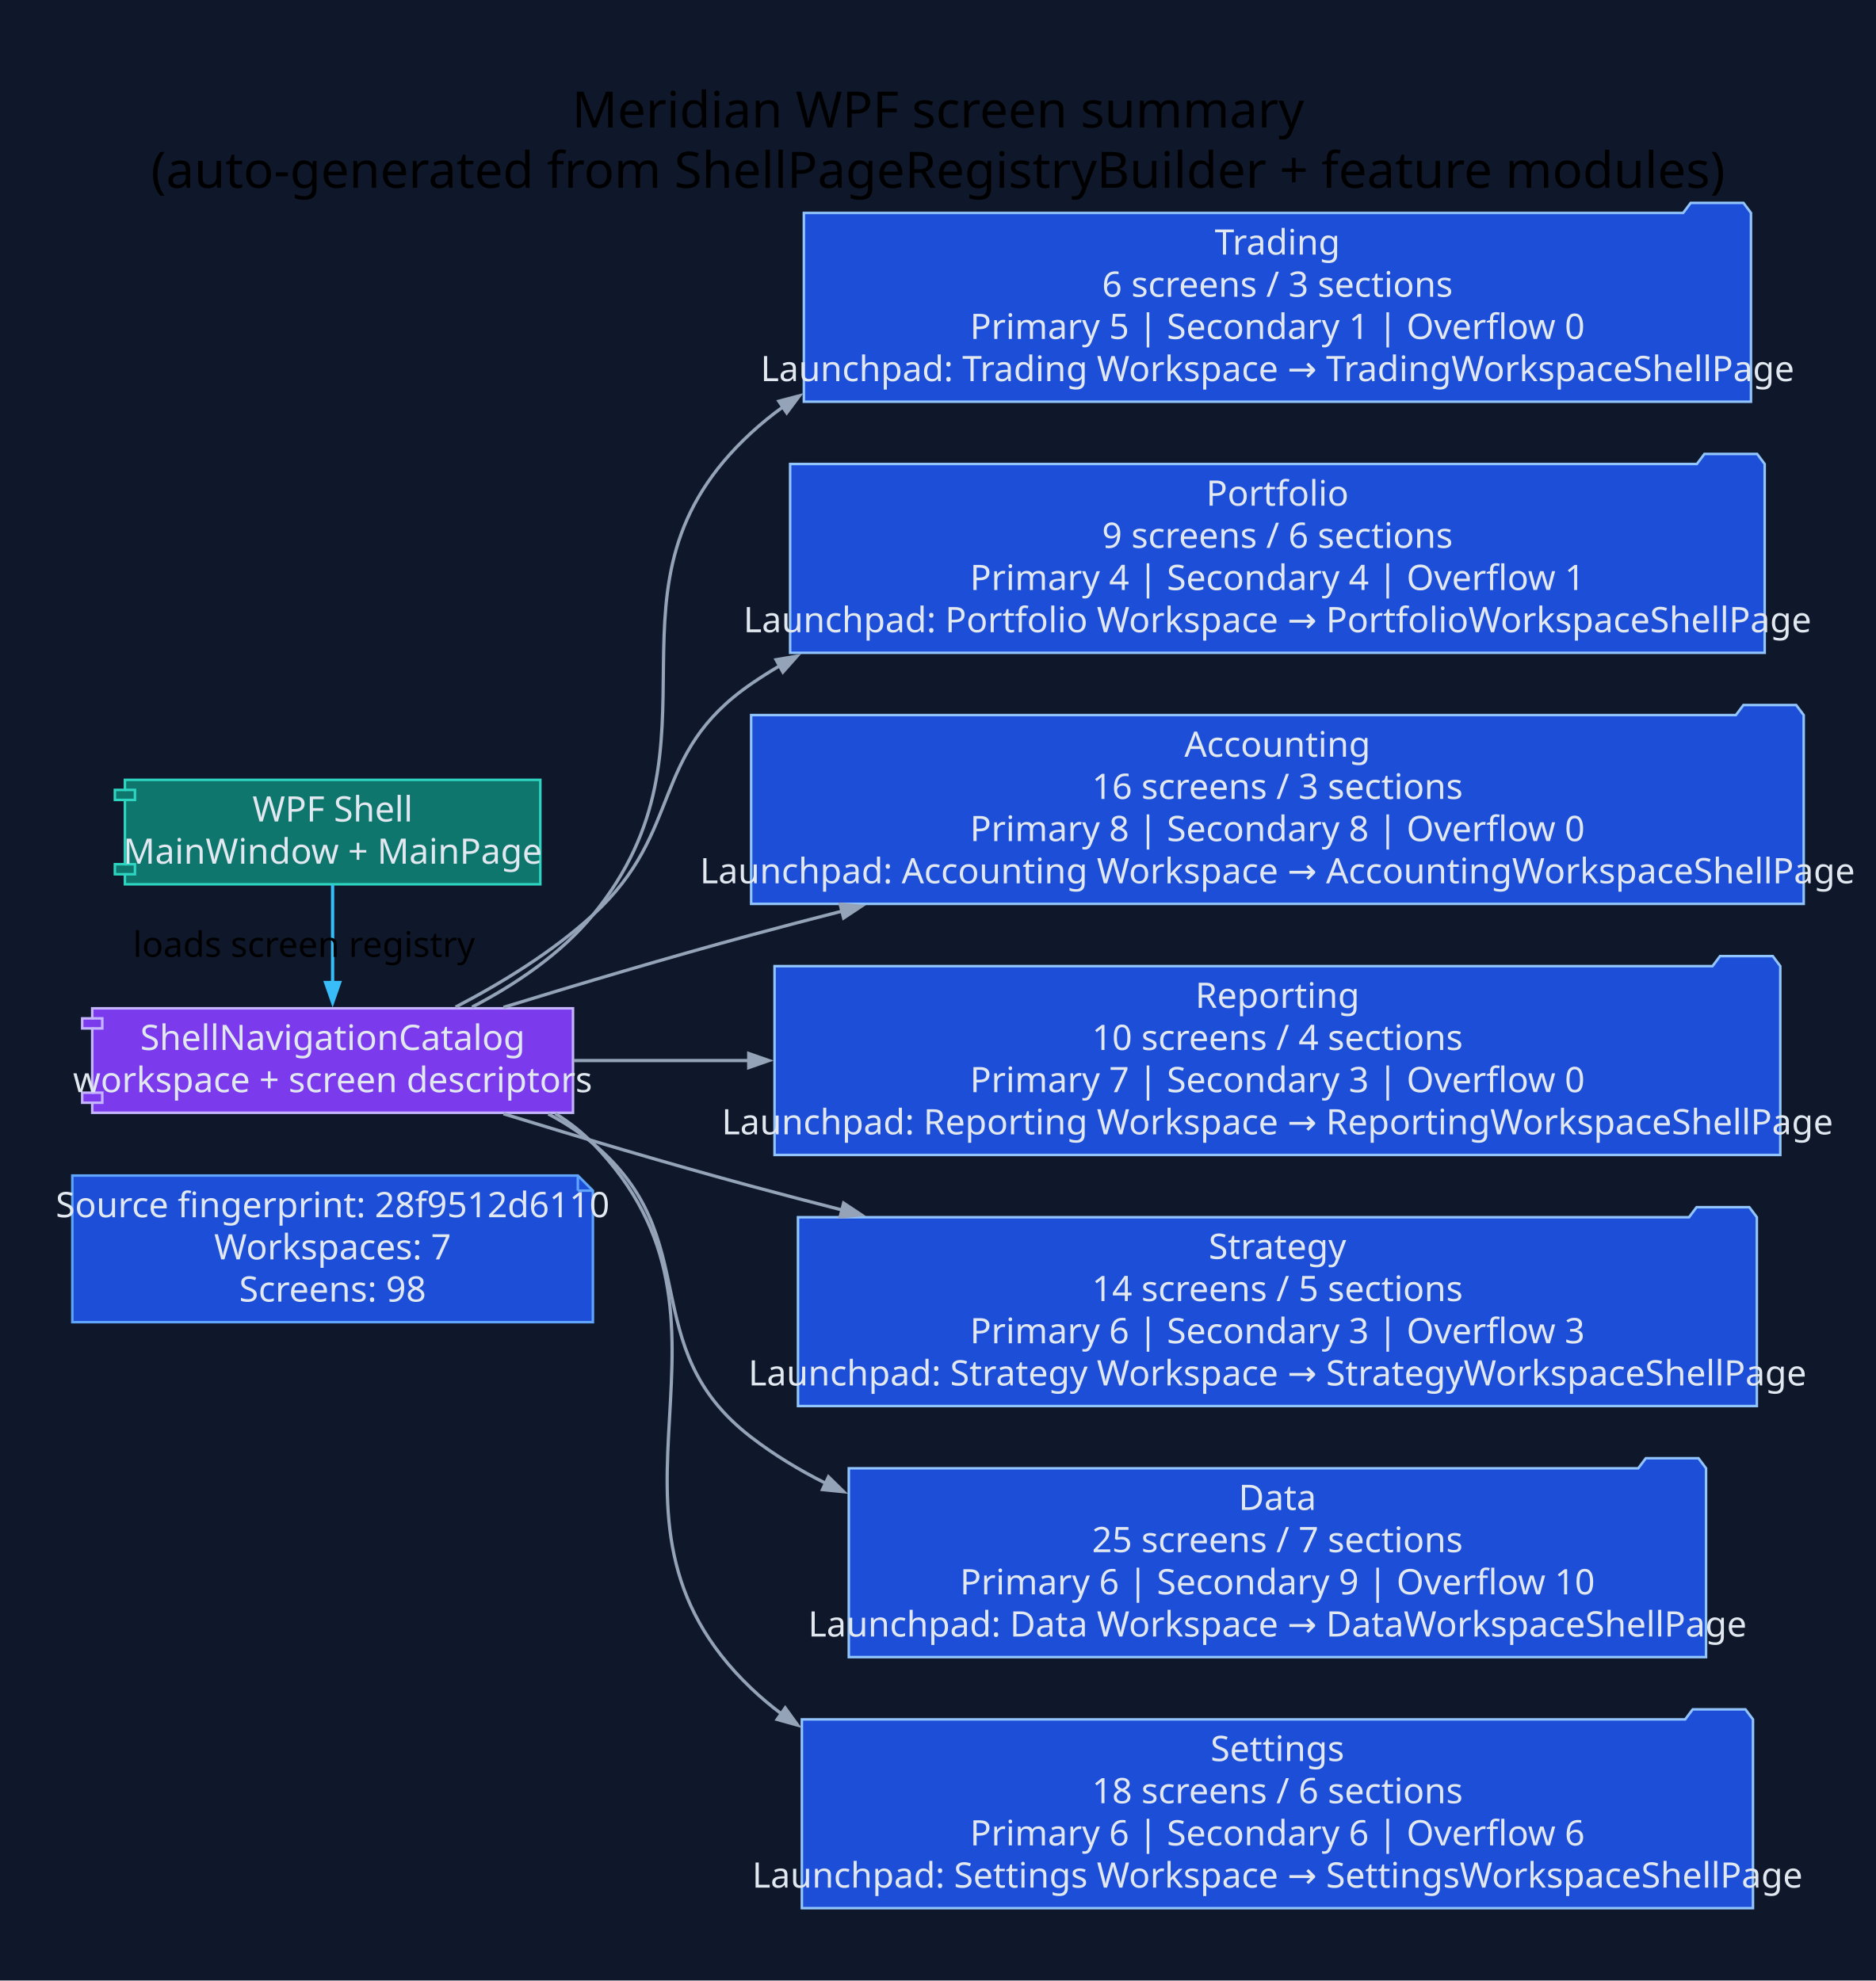
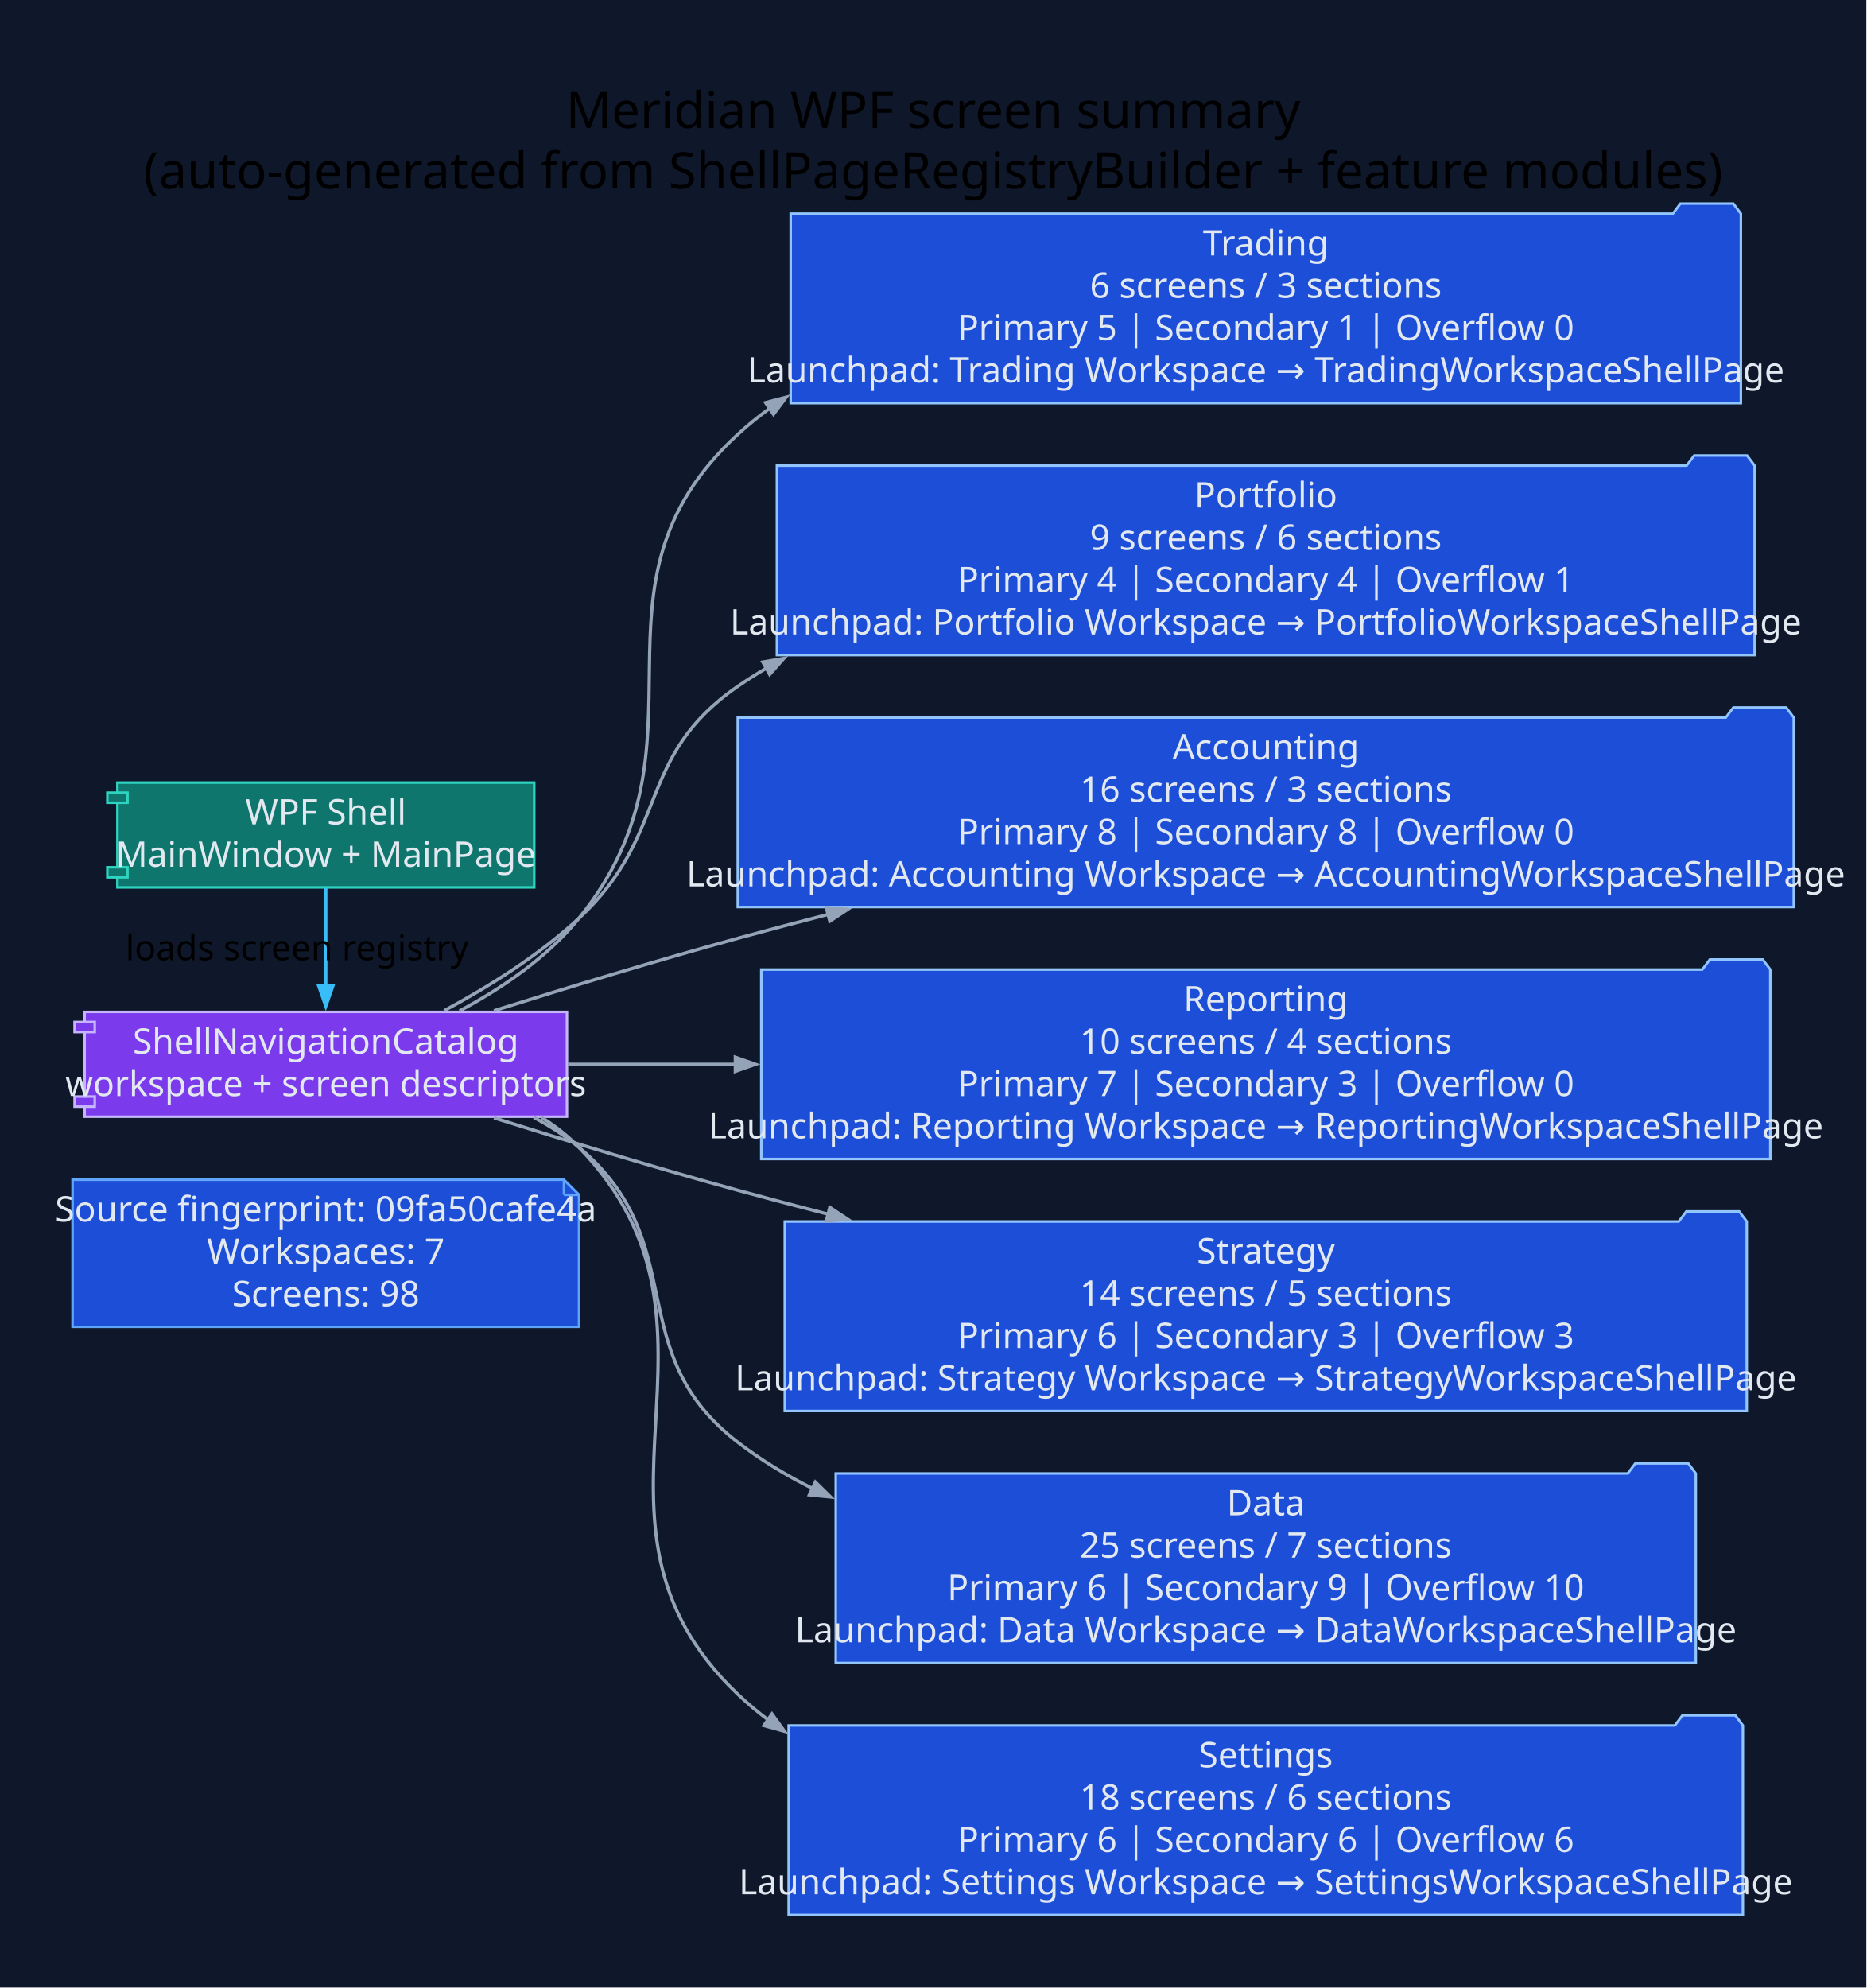
- <svg xmlns="http://www.w3.org/2000/svg" width="747pt" height="789pt" viewBox="0.00 0.00 747.00 789.00">
+ <svg xmlns="http://www.w3.org/2000/svg" width="741pt" height="789pt" viewBox="0.00 0.00 741.00 789.00">
  <g id="graph0" class="graph" transform="scale(1 1) rotate(0) translate(28.8 760)">
-     <polygon fill="#0f172a" stroke="none" points="-28.8,28.8 -28.8,-760 718.24,-760 718.24,28.8 -28.8,28.8" />
-     <text xml:space="preserve" text-anchor="middle" x="344.72" y="-709.2" font-family="Segoe UI" font-size="20.00">Meridian WPF screen summary</text>
-     <text xml:space="preserve" text-anchor="middle" x="344.72" y="-685.2" font-family="Segoe UI" font-size="20.00">(auto-generated from ShellPageRegistryBuilder + feature modules)</text>
+     <polygon fill="#0f172a" stroke="none" points="-28.8,28.8 -28.8,-760 711.97,-760 711.97,28.8 -28.8,28.8" />
+     <text xml:space="preserve" text-anchor="middle" x="341.59" y="-709.2" font-family="Segoe UI" font-size="20.00">Meridian WPF screen summary</text>
+     <text xml:space="preserve" text-anchor="middle" x="341.59" y="-685.2" font-family="Segoe UI" font-size="20.00">(auto-generated from ShellPageRegistryBuilder + feature modules)</text>
    <g id="node1" class="node">
-       <polygon fill="#1d4ed8" stroke="#60a5fa" points="201.3,-291.8 0,-291.8 0,-233.4 207.3,-233.4 207.3,-285.8 201.3,-291.8" />
-       <polyline fill="none" stroke="#60a5fa" points="201.3,-291.8 201.3,-285.8" />
-       <polyline fill="none" stroke="#60a5fa" points="207.3,-285.8 201.3,-285.8" />
-       <text xml:space="preserve" text-anchor="middle" x="103.65" y="-275.2" font-family="Segoe UI" font-size="14.00" fill="#e2e8f0">Source fingerprint: 28f9512d6110</text>
-       <text xml:space="preserve" text-anchor="middle" x="103.65" y="-258.4" font-family="Segoe UI" font-size="14.00" fill="#e2e8f0">Workspaces: 7</text>
-       <text xml:space="preserve" text-anchor="middle" x="103.65" y="-241.6" font-family="Segoe UI" font-size="14.00" fill="#e2e8f0">Screens: 98</text>
+       <polygon fill="#1d4ed8" stroke="#60a5fa" points="195.03,-291.8 0,-291.8 0,-233.4 201.03,-233.4 201.03,-285.8 195.03,-291.8" />
+       <polyline fill="none" stroke="#60a5fa" points="195.03,-291.8 195.03,-285.8" />
+       <polyline fill="none" stroke="#60a5fa" points="201.03,-285.8 195.03,-285.8" />
+       <text xml:space="preserve" text-anchor="middle" x="100.51" y="-275.2" font-family="Segoe UI" font-size="14.00" fill="#e2e8f0">Source fingerprint: 09fa50cafe4a</text>
+       <text xml:space="preserve" text-anchor="middle" x="100.51" y="-258.4" font-family="Segoe UI" font-size="14.00" fill="#e2e8f0">Workspaces: 7</text>
+       <text xml:space="preserve" text-anchor="middle" x="100.51" y="-241.6" font-family="Segoe UI" font-size="14.00" fill="#e2e8f0">Screens: 98</text>
    </g>
    <g id="node2" class="node">
-       <polygon fill="#0f766e" stroke="#2dd4bf" points="186.36,-449.4 20.94,-449.4 20.94,-445.4 16.94,-445.4 16.94,-441.4 20.94,-441.4 20.94,-415.8 16.94,-415.8 16.94,-411.8 20.94,-411.8 20.94,-407.8 186.36,-407.8 186.36,-449.4" />
-       <polyline fill="none" stroke="#2dd4bf" points="20.94,-445.4 24.94,-445.4 24.94,-441.4 20.94,-441.4" />
-       <polyline fill="none" stroke="#2dd4bf" points="20.94,-415.8 24.94,-415.8 24.94,-411.8 20.94,-411.8" />
-       <text xml:space="preserve" text-anchor="middle" x="103.65" y="-432.8" font-family="Segoe UI" font-size="14.00" fill="#e2e8f0">WPF Shell</text>
-       <text xml:space="preserve" text-anchor="middle" x="103.65" y="-416" font-family="Segoe UI" font-size="14.00" fill="#e2e8f0">MainWindow + MainPage</text>
+       <polygon fill="#0f766e" stroke="#2dd4bf" points="183.23,-449.4 17.8,-449.4 17.8,-445.4 13.8,-445.4 13.8,-441.4 17.8,-441.4 17.8,-415.8 13.8,-415.8 13.8,-411.8 17.8,-411.8 17.8,-407.8 183.23,-407.8 183.23,-449.4" />
+       <polyline fill="none" stroke="#2dd4bf" points="17.8,-445.4 21.8,-445.4 21.8,-441.4 17.8,-441.4" />
+       <polyline fill="none" stroke="#2dd4bf" points="17.8,-415.8 21.8,-415.8 21.8,-411.8 17.8,-411.8" />
+       <text xml:space="preserve" text-anchor="middle" x="100.51" y="-432.8" font-family="Segoe UI" font-size="14.00" fill="#e2e8f0">WPF Shell</text>
+       <text xml:space="preserve" text-anchor="middle" x="100.51" y="-416" font-family="Segoe UI" font-size="14.00" fill="#e2e8f0">MainWindow + MainPage</text>
    </g>
    <g id="node3" class="node">
-       <polygon fill="#7c3aed" stroke="#c4b5fd" points="199.37,-358.4 7.93,-358.4 7.93,-354.4 3.93,-354.4 3.93,-350.4 7.93,-350.4 7.93,-324.8 3.93,-324.8 3.93,-320.8 7.93,-320.8 7.93,-316.8 199.37,-316.8 199.37,-358.4" />
-       <polyline fill="none" stroke="#c4b5fd" points="7.93,-354.4 11.93,-354.4 11.93,-350.4 7.93,-350.4" />
-       <polyline fill="none" stroke="#c4b5fd" points="7.93,-324.8 11.93,-324.8 11.93,-320.8 7.93,-320.8" />
-       <text xml:space="preserve" text-anchor="middle" x="103.65" y="-341.8" font-family="Segoe UI" font-size="14.00" fill="#e2e8f0">ShellNavigationCatalog</text>
-       <text xml:space="preserve" text-anchor="middle" x="103.65" y="-325" font-family="Segoe UI" font-size="14.00" fill="#e2e8f0">workspace + screen descriptors</text>
+       <polygon fill="#7c3aed" stroke="#c4b5fd" points="196.23,-358.4 4.8,-358.4 4.8,-354.4 0.8,-354.4 0.8,-350.4 4.8,-350.4 4.8,-324.8 0.8,-324.8 0.8,-320.8 4.8,-320.8 4.8,-316.8 196.23,-316.8 196.23,-358.4" />
+       <polyline fill="none" stroke="#c4b5fd" points="4.8,-354.4 8.8,-354.4 8.8,-350.4 4.8,-350.4" />
+       <polyline fill="none" stroke="#c4b5fd" points="4.8,-324.8 8.8,-324.8 8.8,-320.8 4.8,-320.8" />
+       <text xml:space="preserve" text-anchor="middle" x="100.51" y="-341.8" font-family="Segoe UI" font-size="14.00" fill="#e2e8f0">ShellNavigationCatalog</text>
+       <text xml:space="preserve" text-anchor="middle" x="100.51" y="-325" font-family="Segoe UI" font-size="14.00" fill="#e2e8f0">workspace + screen descriptors</text>
    </g>
    <g id="edge1" class="edge">
-       <path fill="none" stroke="#38bdf8" stroke-width="1.3" d="M103.65,-407.61C103.65,-396.03 103.65,-381.43 103.65,-368.56" />
-       <polygon fill="#38bdf8" stroke="#38bdf8" stroke-width="1.3" points="106.45,-368.67 103.65,-360.67 100.85,-368.67 106.45,-368.67" />
-       <text xml:space="preserve" text-anchor="middle" x="92.25" y="-378.9" font-family="Segoe UI" font-size="14.00">loads screen registry</text>
+       <path fill="none" stroke="#38bdf8" stroke-width="1.3" d="M100.51,-407.61C100.51,-396.03 100.51,-381.43 100.51,-368.56" />
+       <polygon fill="#38bdf8" stroke="#38bdf8" stroke-width="1.3" points="103.31,-368.67 100.51,-360.67 97.71,-368.67 103.31,-368.67" />
+       <text xml:space="preserve" text-anchor="middle" x="89.11" y="-378.9" font-family="Segoe UI" font-size="14.00">loads screen registry</text>
    </g>
    <g id="node4" class="node">
-       <polygon fill="#1d4ed8" stroke="#93c5fd" points="668.44,-675.2 665.44,-679.2 644.44,-679.2 641.44,-675.2 291.3,-675.2 291.3,-600 668.44,-600 668.44,-675.2" />
-       <text xml:space="preserve" text-anchor="middle" x="479.87" y="-658.6" font-family="Segoe UI" font-size="14.00" fill="#e2e8f0">Trading</text>
-       <text xml:space="preserve" text-anchor="middle" x="479.87" y="-641.8" font-family="Segoe UI" font-size="14.00" fill="#e2e8f0">6 screens / 3 sections</text>
-       <text xml:space="preserve" text-anchor="middle" x="479.87" y="-625" font-family="Segoe UI" font-size="14.00" fill="#e2e8f0">Primary 5 | Secondary 1 | Overflow 0</text>
-       <text xml:space="preserve" text-anchor="middle" x="479.87" y="-608.2" font-family="Segoe UI" font-size="14.00" fill="#e2e8f0">Launchpad: Trading Workspace → TradingWorkspaceShellPage</text>
+       <polygon fill="#1d4ed8" stroke="#93c5fd" points="662.17,-675.2 659.17,-679.2 638.17,-679.2 635.17,-675.2 285.03,-675.2 285.03,-600 662.17,-600 662.17,-675.2" />
+       <text xml:space="preserve" text-anchor="middle" x="473.6" y="-658.6" font-family="Segoe UI" font-size="14.00" fill="#e2e8f0">Trading</text>
+       <text xml:space="preserve" text-anchor="middle" x="473.6" y="-641.8" font-family="Segoe UI" font-size="14.00" fill="#e2e8f0">6 screens / 3 sections</text>
+       <text xml:space="preserve" text-anchor="middle" x="473.6" y="-625" font-family="Segoe UI" font-size="14.00" fill="#e2e8f0">Primary 5 | Secondary 1 | Overflow 0</text>
+       <text xml:space="preserve" text-anchor="middle" x="473.6" y="-608.2" font-family="Segoe UI" font-size="14.00" fill="#e2e8f0">Launchpad: Trading Workspace → TradingWorkspaceShellPage</text>
    </g>
    <g id="edge2" class="edge">
-       <path fill="none" stroke="#94a3b8" stroke-width="1.3" d="M159.15,-358.88C176.55,-367.95 194.58,-380.09 207.3,-395.6 264.24,-465.05 204.25,-526.74 270.3,-587.6 274.32,-591.31 278.57,-594.75 283,-597.95" />
-       <polygon fill="#94a3b8" stroke="#94a3b8" stroke-width="1.3" points="281.34,-600.21 289.54,-602.36 284.47,-595.57 281.34,-600.21" />
+       <path fill="none" stroke="#94a3b8" stroke-width="1.3" d="M153.59,-358.78C170.7,-367.92 188.52,-380.13 201.03,-395.6 257.51,-465.43 197.98,-526.74 264.03,-587.6 268.05,-591.31 272.3,-594.75 276.73,-597.95" />
+       <polygon fill="#94a3b8" stroke="#94a3b8" stroke-width="1.3" points="275.07,-600.21 283.27,-602.36 278.2,-595.57 275.07,-600.21" />
    </g>
    <g id="node5" class="node">
-       <polygon fill="#1d4ed8" stroke="#93c5fd" points="673.9,-575.2 670.9,-579.2 649.9,-579.2 646.9,-575.2 285.83,-575.2 285.83,-500 673.9,-500 673.9,-575.2" />
-       <text xml:space="preserve" text-anchor="middle" x="479.87" y="-558.6" font-family="Segoe UI" font-size="14.00" fill="#e2e8f0">Portfolio</text>
-       <text xml:space="preserve" text-anchor="middle" x="479.87" y="-541.8" font-family="Segoe UI" font-size="14.00" fill="#e2e8f0">9 screens / 6 sections</text>
-       <text xml:space="preserve" text-anchor="middle" x="479.87" y="-525" font-family="Segoe UI" font-size="14.00" fill="#e2e8f0">Primary 4 | Secondary 4 | Overflow 1</text>
-       <text xml:space="preserve" text-anchor="middle" x="479.87" y="-508.2" font-family="Segoe UI" font-size="14.00" fill="#e2e8f0">Launchpad: Portfolio Workspace → PortfolioWorkspaceShellPage</text>
+       <polygon fill="#1d4ed8" stroke="#93c5fd" points="667.63,-575.2 664.63,-579.2 643.63,-579.2 640.63,-575.2 279.57,-575.2 279.57,-500 667.63,-500 667.63,-575.2" />
+       <text xml:space="preserve" text-anchor="middle" x="473.6" y="-558.6" font-family="Segoe UI" font-size="14.00" fill="#e2e8f0">Portfolio</text>
+       <text xml:space="preserve" text-anchor="middle" x="473.6" y="-541.8" font-family="Segoe UI" font-size="14.00" fill="#e2e8f0">9 screens / 6 sections</text>
+       <text xml:space="preserve" text-anchor="middle" x="473.6" y="-525" font-family="Segoe UI" font-size="14.00" fill="#e2e8f0">Primary 4 | Secondary 4 | Overflow 1</text>
+       <text xml:space="preserve" text-anchor="middle" x="473.6" y="-508.2" font-family="Segoe UI" font-size="14.00" fill="#e2e8f0">Launchpad: Portfolio Workspace → PortfolioWorkspaceShellPage</text>
    </g>
    <g id="edge3" class="edge">
-       <path fill="none" stroke="#94a3b8" stroke-width="1.3" d="M152.61,-358.9C170.96,-368.47 191.31,-380.93 207.3,-395.6 243.82,-429.1 229.47,-459.5 270.3,-487.6 273.98,-490.13 277.77,-492.54 281.66,-494.82" />
-       <polygon fill="#94a3b8" stroke="#94a3b8" stroke-width="1.3" points="280.24,-497.24 288.59,-498.67 282.96,-492.34 280.24,-497.24" />
+       <path fill="none" stroke="#94a3b8" stroke-width="1.3" d="M147.48,-358.87C165.4,-368.51 185.36,-381.03 201.03,-395.6 237.32,-429.34 223.21,-459.5 264.03,-487.6 267.71,-490.13 271.5,-492.54 275.39,-494.82" />
+       <polygon fill="#94a3b8" stroke="#94a3b8" stroke-width="1.3" points="273.97,-497.24 282.32,-498.67 276.69,-492.34 273.97,-497.24" />
    </g>
    <g id="node6" class="node">
-       <polygon fill="#1d4ed8" stroke="#93c5fd" points="689.44,-475.2 686.44,-479.2 665.44,-479.2 662.44,-475.2 270.3,-475.2 270.3,-400 689.44,-400 689.44,-475.2" />
-       <text xml:space="preserve" text-anchor="middle" x="479.87" y="-458.6" font-family="Segoe UI" font-size="14.00" fill="#e2e8f0">Accounting</text>
-       <text xml:space="preserve" text-anchor="middle" x="479.87" y="-441.8" font-family="Segoe UI" font-size="14.00" fill="#e2e8f0">16 screens / 3 sections</text>
-       <text xml:space="preserve" text-anchor="middle" x="479.87" y="-425" font-family="Segoe UI" font-size="14.00" fill="#e2e8f0">Primary 8 | Secondary 8 | Overflow 0</text>
-       <text xml:space="preserve" text-anchor="middle" x="479.87" y="-408.2" font-family="Segoe UI" font-size="14.00" fill="#e2e8f0">Launchpad: Accounting Workspace → AccountingWorkspaceShellPage</text>
+       <polygon fill="#1d4ed8" stroke="#93c5fd" points="683.17,-475.2 680.17,-479.2 659.17,-479.2 656.17,-475.2 264.03,-475.2 264.03,-400 683.17,-400 683.17,-475.2" />
+       <text xml:space="preserve" text-anchor="middle" x="473.6" y="-458.6" font-family="Segoe UI" font-size="14.00" fill="#e2e8f0">Accounting</text>
+       <text xml:space="preserve" text-anchor="middle" x="473.6" y="-441.8" font-family="Segoe UI" font-size="14.00" fill="#e2e8f0">16 screens / 3 sections</text>
+       <text xml:space="preserve" text-anchor="middle" x="473.6" y="-425" font-family="Segoe UI" font-size="14.00" fill="#e2e8f0">Primary 8 | Secondary 8 | Overflow 0</text>
+       <text xml:space="preserve" text-anchor="middle" x="473.6" y="-408.2" font-family="Segoe UI" font-size="14.00" fill="#e2e8f0">Launchpad: Accounting Workspace → AccountingWorkspaceShellPage</text>
    </g>
    <g id="edge4" class="edge">
-       <path fill="none" stroke="#94a3b8" stroke-width="1.3" d="M171.69,-358.8C201.73,-368.05 237.67,-378.77 270.3,-387.6 282.11,-390.8 294.33,-394 306.66,-397.15" />
-       <polygon fill="#94a3b8" stroke="#94a3b8" stroke-width="1.3" points="305.75,-399.8 314.19,-399.06 307.13,-394.38 305.75,-399.8" />
+       <path fill="none" stroke="#94a3b8" stroke-width="1.3" d="M167.26,-358.86C196.73,-368.13 231.99,-378.84 264.03,-387.6 275.76,-390.81 287.9,-394.01 300.15,-397.16" />
+       <polygon fill="#94a3b8" stroke="#94a3b8" stroke-width="1.3" points="299.17,-399.8 307.62,-399.07 300.56,-394.38 299.17,-399.8" />
    </g>
    <g id="node7" class="node">
-       <polygon fill="#1d4ed8" stroke="#93c5fd" points="680.12,-375.2 677.12,-379.2 656.12,-379.2 653.12,-375.2 279.62,-375.2 279.62,-300 680.12,-300 680.12,-375.2" />
-       <text xml:space="preserve" text-anchor="middle" x="479.87" y="-358.6" font-family="Segoe UI" font-size="14.00" fill="#e2e8f0">Reporting</text>
-       <text xml:space="preserve" text-anchor="middle" x="479.87" y="-341.8" font-family="Segoe UI" font-size="14.00" fill="#e2e8f0">10 screens / 4 sections</text>
-       <text xml:space="preserve" text-anchor="middle" x="479.87" y="-325" font-family="Segoe UI" font-size="14.00" fill="#e2e8f0">Primary 7 | Secondary 3 | Overflow 0</text>
-       <text xml:space="preserve" text-anchor="middle" x="479.87" y="-308.2" font-family="Segoe UI" font-size="14.00" fill="#e2e8f0">Launchpad: Reporting Workspace → ReportingWorkspaceShellPage</text>
+       <polygon fill="#1d4ed8" stroke="#93c5fd" points="673.85,-375.2 670.85,-379.2 649.85,-379.2 646.85,-375.2 273.35,-375.2 273.35,-300 673.85,-300 673.85,-375.2" />
+       <text xml:space="preserve" text-anchor="middle" x="473.6" y="-358.6" font-family="Segoe UI" font-size="14.00" fill="#e2e8f0">Reporting</text>
+       <text xml:space="preserve" text-anchor="middle" x="473.6" y="-341.8" font-family="Segoe UI" font-size="14.00" fill="#e2e8f0">10 screens / 4 sections</text>
+       <text xml:space="preserve" text-anchor="middle" x="473.6" y="-325" font-family="Segoe UI" font-size="14.00" fill="#e2e8f0">Primary 7 | Secondary 3 | Overflow 0</text>
+       <text xml:space="preserve" text-anchor="middle" x="473.6" y="-308.2" font-family="Segoe UI" font-size="14.00" fill="#e2e8f0">Launchpad: Reporting Workspace → ReportingWorkspaceShellPage</text>
    </g>
    <g id="edge5" class="edge">
-       <path fill="none" stroke="#94a3b8" stroke-width="1.3" d="M199.56,-337.6C221.26,-337.6 245.16,-337.6 269.57,-337.6" />
-       <polygon fill="#94a3b8" stroke="#94a3b8" stroke-width="1.3" points="269.35,-340.4 277.35,-337.6 269.35,-334.8 269.35,-340.4" />
+       <path fill="none" stroke="#94a3b8" stroke-width="1.3" d="M196.6,-337.6C217.26,-337.6 239.92,-337.6 263.08,-337.6" />
+       <polygon fill="#94a3b8" stroke="#94a3b8" stroke-width="1.3" points="263.06,-340.4 271.06,-337.6 263.06,-334.8 263.06,-340.4" />
    </g>
    <g id="node8" class="node">
-       <polygon fill="#1d4ed8" stroke="#93c5fd" points="670.78,-275.2 667.78,-279.2 646.78,-279.2 643.78,-275.2 288.96,-275.2 288.96,-200 670.78,-200 670.78,-275.2" />
-       <text xml:space="preserve" text-anchor="middle" x="479.87" y="-258.6" font-family="Segoe UI" font-size="14.00" fill="#e2e8f0">Strategy</text>
-       <text xml:space="preserve" text-anchor="middle" x="479.87" y="-241.8" font-family="Segoe UI" font-size="14.00" fill="#e2e8f0">14 screens / 5 sections</text>
-       <text xml:space="preserve" text-anchor="middle" x="479.87" y="-225" font-family="Segoe UI" font-size="14.00" fill="#e2e8f0">Primary 6 | Secondary 3 | Overflow 3</text>
-       <text xml:space="preserve" text-anchor="middle" x="479.87" y="-208.2" font-family="Segoe UI" font-size="14.00" fill="#e2e8f0">Launchpad: Strategy Workspace → StrategyWorkspaceShellPage</text>
+       <polygon fill="#1d4ed8" stroke="#93c5fd" points="664.51,-275.2 661.51,-279.2 640.51,-279.2 637.51,-275.2 282.69,-275.2 282.69,-200 664.51,-200 664.51,-275.2" />
+       <text xml:space="preserve" text-anchor="middle" x="473.6" y="-258.6" font-family="Segoe UI" font-size="14.00" fill="#e2e8f0">Strategy</text>
+       <text xml:space="preserve" text-anchor="middle" x="473.6" y="-241.8" font-family="Segoe UI" font-size="14.00" fill="#e2e8f0">14 screens / 5 sections</text>
+       <text xml:space="preserve" text-anchor="middle" x="473.6" y="-225" font-family="Segoe UI" font-size="14.00" fill="#e2e8f0">Primary 6 | Secondary 3 | Overflow 3</text>
+       <text xml:space="preserve" text-anchor="middle" x="473.6" y="-208.2" font-family="Segoe UI" font-size="14.00" fill="#e2e8f0">Launchpad: Strategy Workspace → StrategyWorkspaceShellPage</text>
    </g>
    <g id="edge6" class="edge">
-       <path fill="none" stroke="#94a3b8" stroke-width="1.3" d="M171.69,-316.4C201.73,-307.15 237.67,-296.43 270.3,-287.6 282.11,-284.4 294.33,-281.2 306.66,-278.05" />
-       <polygon fill="#94a3b8" stroke="#94a3b8" stroke-width="1.3" points="307.13,-280.82 314.19,-276.14 305.75,-275.4 307.13,-280.82" />
+       <path fill="none" stroke="#94a3b8" stroke-width="1.3" d="M167.26,-316.34C196.73,-307.07 231.99,-296.36 264.03,-287.6 275.76,-284.39 287.9,-281.19 300.15,-278.04" />
+       <polygon fill="#94a3b8" stroke="#94a3b8" stroke-width="1.3" points="300.56,-280.82 307.62,-276.13 299.17,-275.4 300.56,-280.82" />
    </g>
    <g id="node9" class="node">
-       <polygon fill="#1d4ed8" stroke="#93c5fd" points="650.55,-175.2 647.55,-179.2 626.55,-179.2 623.55,-175.2 309.19,-175.2 309.19,-100 650.55,-100 650.55,-175.2" />
-       <text xml:space="preserve" text-anchor="middle" x="479.87" y="-158.6" font-family="Segoe UI" font-size="14.00" fill="#e2e8f0">Data</text>
-       <text xml:space="preserve" text-anchor="middle" x="479.87" y="-141.8" font-family="Segoe UI" font-size="14.00" fill="#e2e8f0">25 screens / 7 sections</text>
-       <text xml:space="preserve" text-anchor="middle" x="479.87" y="-125" font-family="Segoe UI" font-size="14.00" fill="#e2e8f0">Primary 6 | Secondary 9 | Overflow 10</text>
-       <text xml:space="preserve" text-anchor="middle" x="479.87" y="-108.2" font-family="Segoe UI" font-size="14.00" fill="#e2e8f0">Launchpad: Data Workspace → DataWorkspaceShellPage</text>
+       <polygon fill="#1d4ed8" stroke="#93c5fd" points="644.28,-175.2 641.28,-179.2 620.28,-179.2 617.28,-175.2 302.92,-175.2 302.92,-100 644.28,-100 644.28,-175.2" />
+       <text xml:space="preserve" text-anchor="middle" x="473.6" y="-158.6" font-family="Segoe UI" font-size="14.00" fill="#e2e8f0">Data</text>
+       <text xml:space="preserve" text-anchor="middle" x="473.6" y="-141.8" font-family="Segoe UI" font-size="14.00" fill="#e2e8f0">25 screens / 7 sections</text>
+       <text xml:space="preserve" text-anchor="middle" x="473.6" y="-125" font-family="Segoe UI" font-size="14.00" fill="#e2e8f0">Primary 6 | Secondary 9 | Overflow 10</text>
+       <text xml:space="preserve" text-anchor="middle" x="473.6" y="-108.2" font-family="Segoe UI" font-size="14.00" fill="#e2e8f0">Launchpad: Data Workspace → DataWorkspaceShellPage</text>
    </g>
    <g id="edge7" class="edge">
-       <path fill="none" stroke="#94a3b8" stroke-width="1.3" d="M189.54,-316.33C195.88,-312.97 201.9,-309.09 207.3,-304.6 252.7,-266.83 223.5,-223.63 270.3,-187.6 279.46,-180.55 289.47,-174.47 299.98,-169.23" />
-       <polygon fill="#94a3b8" stroke="#94a3b8" stroke-width="1.3" points="301.1,-171.8 307.15,-165.87 298.72,-166.73 301.1,-171.8" />
+       <path fill="none" stroke="#94a3b8" stroke-width="1.3" d="M183.09,-316.5C189.5,-313.11 195.59,-309.17 201.03,-304.6 246.26,-266.62 217.23,-223.63 264.03,-187.6 273.19,-180.55 283.2,-174.47 293.72,-169.23" />
+       <polygon fill="#94a3b8" stroke="#94a3b8" stroke-width="1.3" points="294.83,-171.8 300.88,-165.87 292.45,-166.73 294.83,-171.8" />
    </g>
    <g id="node10" class="node">
-       <polygon fill="#1d4ed8" stroke="#93c5fd" points="669.24,-75.2 666.24,-79.2 645.24,-79.2 642.24,-75.2 290.5,-75.2 290.5,0 669.24,0 669.24,-75.2" />
-       <text xml:space="preserve" text-anchor="middle" x="479.87" y="-58.6" font-family="Segoe UI" font-size="14.00" fill="#e2e8f0">Settings</text>
-       <text xml:space="preserve" text-anchor="middle" x="479.87" y="-41.8" font-family="Segoe UI" font-size="14.00" fill="#e2e8f0">18 screens / 6 sections</text>
-       <text xml:space="preserve" text-anchor="middle" x="479.87" y="-25" font-family="Segoe UI" font-size="14.00" fill="#e2e8f0">Primary 6 | Secondary 6 | Overflow 6</text>
-       <text xml:space="preserve" text-anchor="middle" x="479.87" y="-8.2" font-family="Segoe UI" font-size="14.00" fill="#e2e8f0">Launchpad: Settings Workspace → SettingsWorkspaceShellPage</text>
+       <polygon fill="#1d4ed8" stroke="#93c5fd" points="662.97,-75.2 659.97,-79.2 638.97,-79.2 635.97,-75.2 284.23,-75.2 284.23,0 662.97,0 662.97,-75.2" />
+       <text xml:space="preserve" text-anchor="middle" x="473.6" y="-58.6" font-family="Segoe UI" font-size="14.00" fill="#e2e8f0">Settings</text>
+       <text xml:space="preserve" text-anchor="middle" x="473.6" y="-41.8" font-family="Segoe UI" font-size="14.00" fill="#e2e8f0">18 screens / 6 sections</text>
+       <text xml:space="preserve" text-anchor="middle" x="473.6" y="-25" font-family="Segoe UI" font-size="14.00" fill="#e2e8f0">Primary 6 | Secondary 6 | Overflow 6</text>
+       <text xml:space="preserve" text-anchor="middle" x="473.6" y="-8.2" font-family="Segoe UI" font-size="14.00" fill="#e2e8f0">Launchpad: Settings Workspace → SettingsWorkspaceShellPage</text>
    </g>
    <g id="edge8" class="edge">
-       <path fill="none" stroke="#94a3b8" stroke-width="1.3" d="M192.34,-316.49C197.79,-313.1 202.86,-309.16 207.3,-304.6 277.29,-232.58 197.63,-156.91 270.3,-87.6 274.17,-83.91 278.27,-80.47 282.55,-77.27" />
-       <polygon fill="#94a3b8" stroke="#94a3b8" stroke-width="1.3" points="283.87,-79.77 288.83,-72.9 280.67,-75.17 283.87,-79.77" />
+       <path fill="none" stroke="#94a3b8" stroke-width="1.3" d="M186.08,-316.54C191.54,-313.14 196.61,-309.19 201.03,-304.6 270.69,-232.26 191.36,-156.91 264.03,-87.6 267.9,-83.91 272,-80.47 276.28,-77.27" />
+       <polygon fill="#94a3b8" stroke="#94a3b8" stroke-width="1.3" points="277.6,-79.77 282.56,-72.9 274.4,-75.17 277.6,-79.77" />
    </g>
  </g>
</svg>
